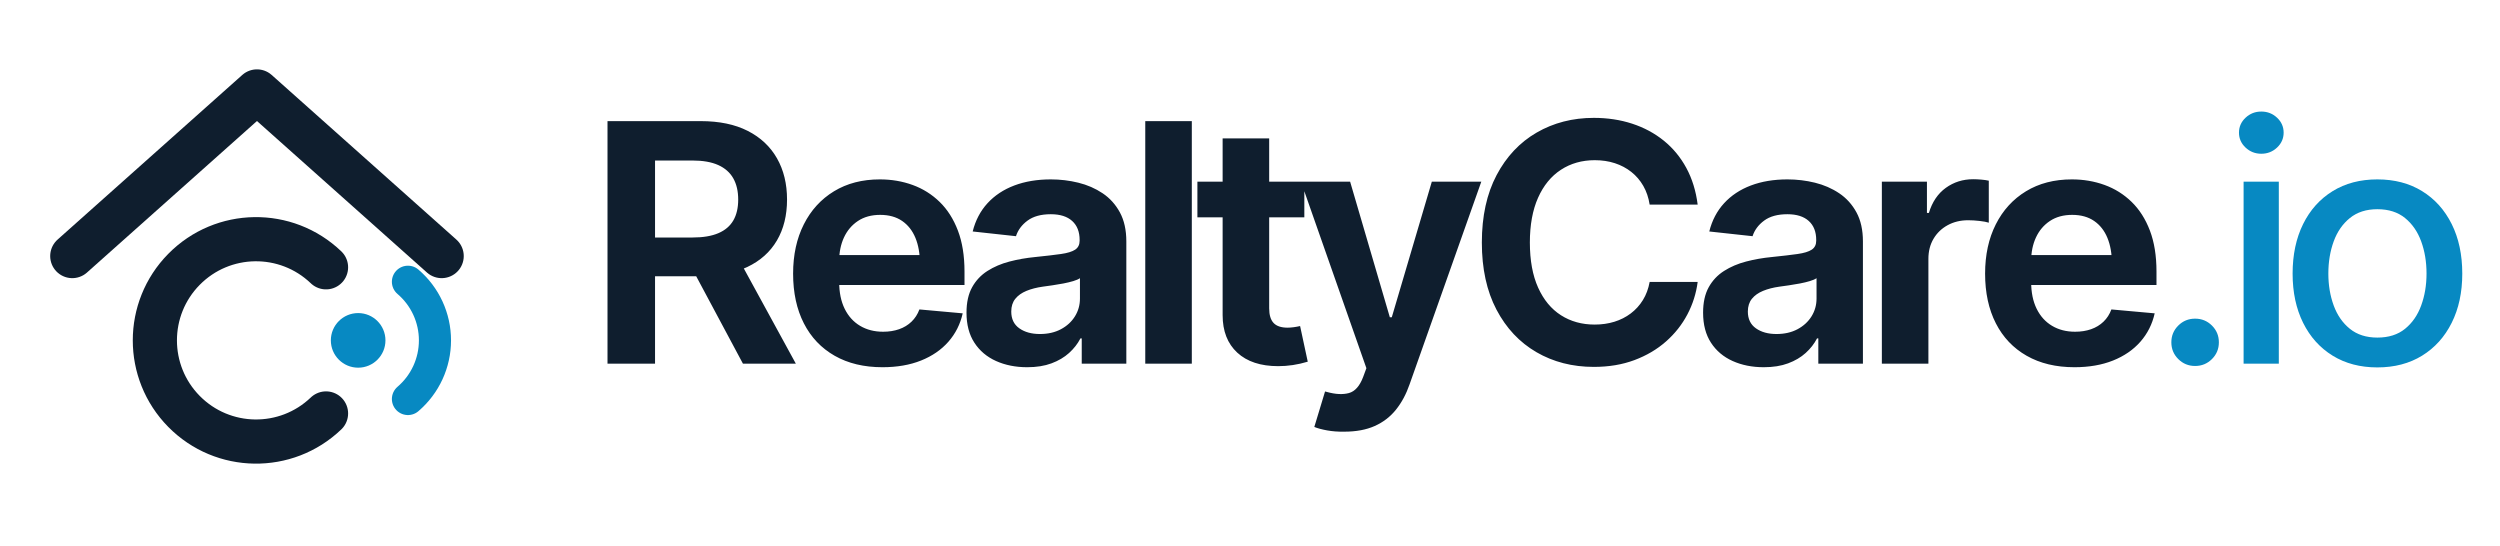
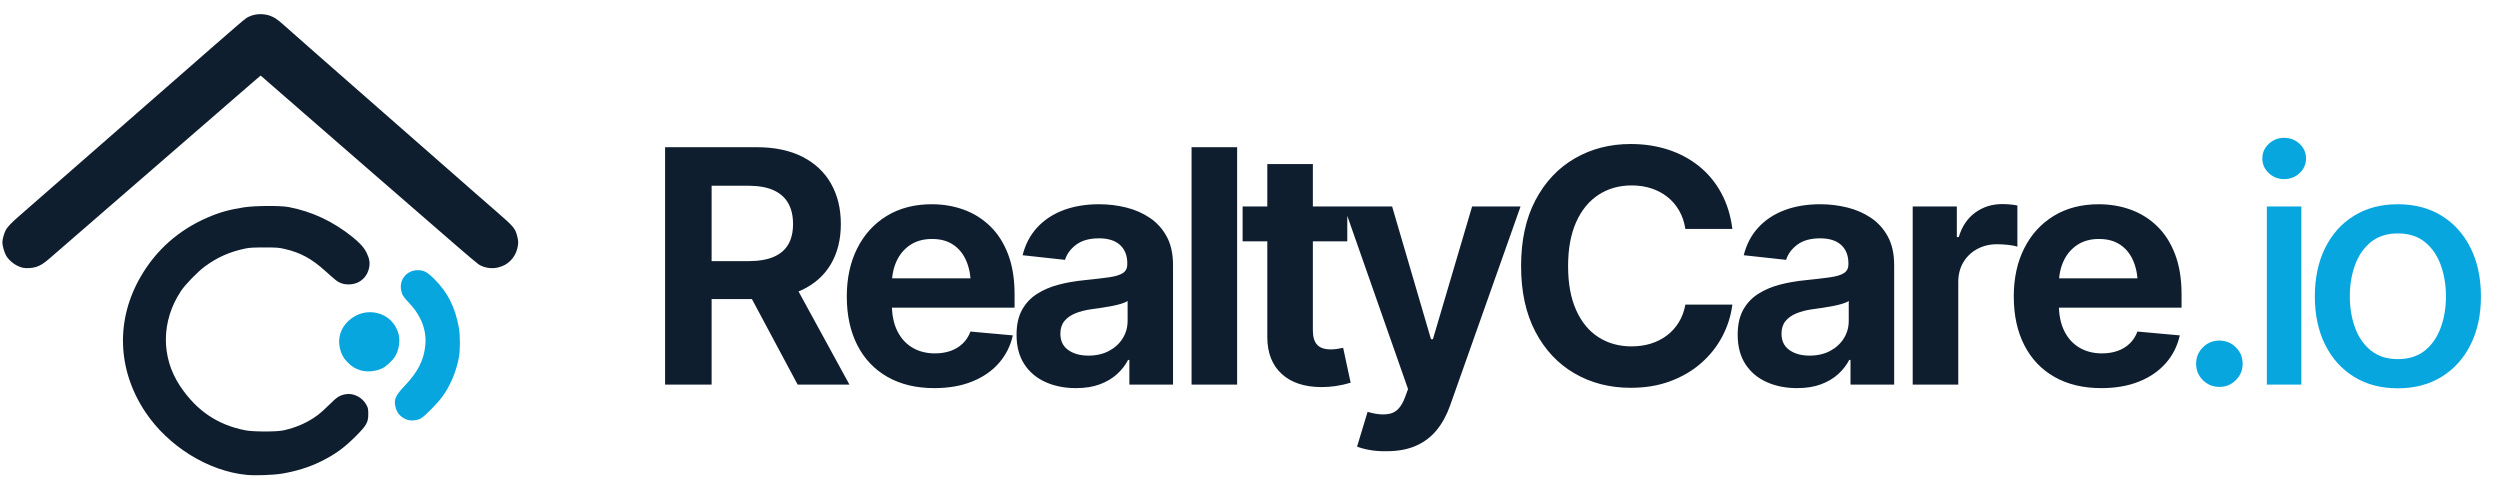
- <svg xmlns="http://www.w3.org/2000/svg" viewBox="0 0 330 72" width="330" height="72">
-   <g transform="translate(0,2) scale(1.06)">
-     <path d="M9 30 L32 9.5 L55 30" fill="none" stroke="#0F1E2E" stroke-width="5.5" stroke-linecap="round" stroke-linejoin="round" />
-     <path d="M40.6 31.4 A12.6 12.6 0 1 0 40.6 49.6" fill="none" stroke="#0F1E2E" stroke-width="5.5" stroke-linecap="round" />
-     <circle cx="44.6" cy="40.5" r="3.4" fill="#0789C2" />
-     <path d="M50.8 33.2 A9.6 9.6 0 0 1 50.8 47.8" fill="none" stroke="#0789C2" stroke-width="4" stroke-linecap="round" />
+ <svg xmlns="http://www.w3.org/2000/svg" viewBox="0 0 429 84" width="429" height="84">
+   <g transform="translate(0 2) scale(0.10152)">
+     <path fill="#0F1E2E" fill-rule="evenodd" d="M416.9 783.0C351.9 776.7 284.0 734.5 245.5 676.5C198.0 605.0 195.3 520.4 238.3 447.1C264.3 402.6 301.6 369.6 349.9 348.4C370.6 339.3 387.1 334.7 412.0 330.8C431.0 327.9 473.9 327.6 488.0 330.3C527.9 338.0 562.9 354.5 595.7 380.8C608.4 391.0 615.1 398.5 619.5 407.2C624.2 416.7 625.6 423.8 624.1 431.9C621.9 443.6 615.5 452.4 605.4 457.5C597.4 461.6 585.1 462.2 576.7 459.0C570.5 456.7 568.1 454.8 549.7 438.2C526.6 417.5 508.6 407.6 481.9 401.3C471.2 398.8 469.0 398.6 447.0 398.6C428.2 398.6 421.8 398.9 415.0 400.3C388.0 406.0 367.5 415.1 346.0 430.9C334.3 439.5 313.4 461.0 306.1 471.9C272.3 522.6 271.8 584.3 304.7 633.3C332.5 674.7 368.1 698.7 415.0 707.7C428.7 710.3 467.9 710.3 479.5 707.7C501.3 702.8 520.6 694.2 536.6 682.2C541.5 678.6 550.7 670.4 557.0 664.0C569.2 651.7 573.7 648.8 583.4 646.8C597.1 643.9 612.7 651.8 619.7 665.3C622.1 669.9 622.4 671.6 622.5 680.0C622.5 694.2 619.8 699.1 602.1 716.9C582.3 736.9 567.0 748.0 543.4 759.8C523.4 769.8 500.8 776.9 475.9 781.0C461.8 783.3 431.0 784.4 416.9 783.0ZM39.1 433.0C27.8 430.6 16.1 422.2 10.3 412.3C7.4 407.3 4.0 395.4 4.0 390.0C4.0 385.2 6.6 375.6 9.3 370.1C12.5 363.8 18.5 357.4 34.5 343.6C48.7 331.3 59.2 322.2 271.5 136.5C422.0 4.8 413.9 11.8 420.7 8.5C433.0 2.6 448.8 2.8 461.2 8.9C467.9 12.2 470.5 14.3 496.0 37.0C505.0 45.0 516.4 55.1 521.5 59.5C526.5 63.9 536.2 72.5 543.1 78.5C566.4 99.0 629.3 154.2 741.5 252.5C809.5 312.2 808.2 311.0 838.0 336.9C868.8 363.7 871.0 366.3 874.4 380.1C876.4 388.1 876.4 391.7 874.5 399.9C872.5 408.2 868.8 414.9 862.9 420.9C856.9 426.8 850.6 430.3 841.5 432.5C830.9 435.1 818.0 433.0 808.9 427.1C806.5 425.5 788.3 410.2 768.5 393.0C748.7 375.8 727.5 357.4 721.4 352.1C715.3 346.8 687.2 322.4 658.9 297.9C630.6 273.3 594.7 242.1 579.0 228.5C563.3 214.9 533.9 189.2 513.5 171.5C493.1 153.8 468.4 132.3 458.6 123.7L440.7 108.1L438.4 109.9C437.1 110.9 433.3 114.2 429.8 117.2C426.3 120.3 413.6 131.3 401.5 141.7C375.2 164.4 234.3 286.5 204.5 312.5C175.5 337.7 94.6 407.8 83.6 417.3C73.8 425.7 68.9 428.8 61.4 431.4C55.4 433.4 44.9 434.2 39.1 433.0Z" />
+     <path fill="#08A6DF" fill-rule="evenodd" d="M686.0 689.0C676.2 684.4 671.1 678.4 668.5 668.2C665.3 656.0 668.4 648.8 684.1 632.4C706.0 609.4 716.2 589.7 718.8 564.7C720.6 548.4 717.4 532.3 709.6 517.4C704.2 507.3 699.4 500.7 689.8 490.5C681.4 481.5 679.7 478.8 678.1 471.1C674.3 453.3 687.6 437.0 705.9 437.0C716.6 437.0 722.0 439.9 734.6 452.4C756.8 474.6 769.3 499.4 775.6 534.0C778.0 547.2 778.0 572.2 775.6 585.0C771.0 608.7 761.4 631.6 748.3 650.0C740.2 661.3 718.4 683.5 711.6 687.5C704.8 691.4 692.8 692.1 686.0 689.0ZM609.0 606.1C599.9 603.2 594.8 600.0 587.9 593.1C580.7 585.9 576.9 579.0 574.5 568.8C570.5 551.7 575.9 534.6 589.4 522.3C618.3 495.8 663.7 507.8 673.6 544.5C676.8 556.1 674.4 571.8 667.9 582.6C663.8 589.4 653.6 599.1 647.2 602.4C635.7 608.2 620.2 609.7 609.0 606.1Z" />
  </g>
-   <path d="M80.191 48.0V15.988H92.502Q96.165 15.988 98.7 17.277Q101.235 18.566 102.562 20.897Q103.889 23.229 103.889 26.344Q103.889 29.47 102.551 31.747Q101.214 34.024 98.641 35.244Q96.068 36.463 92.373 36.463H83.887V31.35H91.428Q93.49 31.35 94.822 30.78Q96.154 30.211 96.799 29.099Q97.443 27.987 97.443 26.344Q97.443 24.689 96.793 23.54Q96.144 22.391 94.812 21.789Q93.479 21.188 91.406 21.188H86.465V48.0ZM98.066 48.0 90.289 33.455H97.1L105.049 48.0Z M116.485 48.473Q112.833 48.473 110.18 46.963Q107.526 45.454 106.108 42.677Q104.69 39.9 104.69 36.119Q104.69 32.413 106.103 29.615Q107.516 26.816 110.088 25.248Q112.661 23.68 116.142 23.68Q118.44 23.68 120.465 24.416Q122.49 25.151 124.032 26.65Q125.573 28.148 126.443 30.437Q127.314 32.725 127.314 35.84V37.623H107.333V33.67H124.295L121.427 34.766Q121.427 32.832 120.836 31.398Q120.245 29.964 119.08 29.164Q117.914 28.363 116.185 28.363Q114.455 28.363 113.247 29.169Q112.038 29.975 111.404 31.344Q110.771 32.714 110.771 34.443V37.215Q110.771 39.288 111.496 40.76Q112.221 42.231 113.531 43.01Q114.842 43.789 116.571 43.789Q117.731 43.789 118.682 43.456Q119.633 43.123 120.32 42.462Q121.008 41.802 121.362 40.846L127.077 41.361Q126.594 43.51 125.187 45.11Q123.779 46.711 121.572 47.592Q119.364 48.473 116.485 48.473Z M135.592 48.473Q133.304 48.473 131.483 47.656Q129.662 46.84 128.62 45.239Q127.578 43.639 127.578 41.275Q127.578 39.256 128.319 37.918Q129.061 36.581 130.344 35.765Q131.628 34.948 133.25 34.524Q134.872 34.1 136.645 33.928Q138.75 33.713 140.039 33.53Q141.328 33.348 141.919 32.956Q142.51 32.563 142.51 31.779V31.672Q142.51 30.061 141.527 29.169Q140.544 28.277 138.707 28.277Q136.774 28.277 135.635 29.121Q134.496 29.964 134.109 31.178L128.395 30.555Q128.942 28.363 130.35 26.827Q131.757 25.291 133.884 24.485Q136.011 23.68 138.707 23.68Q140.566 23.68 142.338 24.115Q144.11 24.55 145.545 25.511Q146.979 26.473 147.827 28.041Q148.676 29.609 148.676 31.865V48.0H142.789V44.67H142.617Q142.069 45.733 141.119 46.593Q140.168 47.452 138.798 47.962Q137.429 48.473 135.592 48.473ZM137.268 44.09Q138.858 44.09 140.045 43.456Q141.232 42.822 141.892 41.759Q142.553 40.695 142.553 39.406V36.721Q142.263 36.925 141.677 37.102Q141.092 37.279 140.361 37.419Q139.631 37.559 138.917 37.661Q138.202 37.763 137.654 37.838Q136.43 38.01 135.49 38.396Q134.55 38.783 134.018 39.444Q133.486 40.104 133.486 41.125Q133.486 42.586 134.55 43.338Q135.613 44.09 137.268 44.09Z M157.319 15.988V48.0H151.175V15.988Z M172.172 23.98V28.686H158.057V23.98ZM161.387 18.266H167.531V40.695Q167.531 42.006 168.111 42.629Q168.692 43.252 169.959 43.252Q170.335 43.252 170.797 43.188Q171.259 43.123 171.613 43.037L172.623 47.742Q171.624 48.043 170.652 48.188Q169.68 48.333 168.724 48.333Q165.254 48.333 163.32 46.55Q161.387 44.767 161.387 41.598Z M177.443 56.98Q176.229 57.002 175.187 56.814Q174.145 56.626 173.489 56.357L174.907 51.674L175.154 51.738Q176.852 52.211 178.055 51.883Q179.258 51.556 179.935 49.762L180.364 48.602L171.728 23.98H178.216L183.458 41.877H183.716L189.001 23.98H195.532L186.058 50.75Q185.392 52.673 184.269 54.075Q183.147 55.477 181.471 56.229Q179.795 56.98 177.443 56.98Z M210.385 48.43Q206.153 48.43 202.806 46.485Q199.46 44.541 197.532 40.867Q195.604 37.193 195.604 32.016Q195.604 26.806 197.548 23.121Q199.492 19.437 202.844 17.498Q206.196 15.559 210.385 15.559Q213.103 15.559 215.45 16.327Q217.797 17.095 219.618 18.566Q221.439 20.038 222.593 22.165Q223.748 24.292 224.092 27.01H217.754Q217.539 25.624 216.916 24.539Q216.293 23.454 215.337 22.697Q214.381 21.939 213.162 21.542Q211.943 21.145 210.514 21.145Q207.979 21.145 206.04 22.412Q204.101 23.68 203.021 26.107Q201.942 28.535 201.942 32.016Q201.942 35.55 203.032 37.967Q204.122 40.384 206.051 41.614Q207.979 42.844 210.492 42.844Q211.889 42.844 213.092 42.473Q214.295 42.103 215.257 41.377Q216.218 40.652 216.863 39.61Q217.507 38.568 217.754 37.215H224.092Q223.802 39.471 222.739 41.496Q221.675 43.521 219.908 45.078Q218.141 46.636 215.745 47.533Q213.35 48.43 210.385 48.43Z M232.822 48.473Q230.533 48.473 228.713 47.656Q226.892 46.84 225.85 45.239Q224.808 43.639 224.808 41.275Q224.808 39.256 225.549 37.918Q226.29 36.581 227.574 35.765Q228.858 34.948 230.48 34.524Q232.102 34.1 233.874 33.928Q235.98 33.713 237.269 33.53Q238.558 33.348 239.149 32.956Q239.74 32.563 239.74 31.779V31.672Q239.74 30.061 238.757 29.169Q237.774 28.277 235.937 28.277Q234.003 28.277 232.865 29.121Q231.726 29.964 231.339 31.178L225.624 30.555Q226.172 28.363 227.579 26.827Q228.987 25.291 231.114 24.485Q233.241 23.68 235.937 23.68Q237.795 23.68 239.568 24.115Q241.34 24.55 242.774 25.511Q244.208 26.473 245.057 28.041Q245.906 29.609 245.906 31.865V48.0H240.019V44.67H239.847Q239.299 45.733 238.348 46.593Q237.398 47.452 236.028 47.962Q234.658 48.473 232.822 48.473ZM234.497 44.09Q236.087 44.09 237.274 43.456Q238.461 42.822 239.122 41.759Q239.783 40.695 239.783 39.406V36.721Q239.492 36.925 238.907 37.102Q238.322 37.279 237.591 37.419Q236.861 37.559 236.146 37.661Q235.432 37.763 234.884 37.838Q233.659 38.01 232.72 38.396Q231.78 38.783 231.248 39.444Q230.716 40.104 230.716 41.125Q230.716 42.586 231.78 43.338Q232.843 44.09 234.497 44.09Z M248.405 48.0V23.98H254.356V28.105H254.614Q255.269 25.936 256.848 24.797Q258.427 23.658 260.457 23.658Q260.941 23.658 261.521 23.707Q262.101 23.755 262.52 23.852V29.395Q262.101 29.255 261.301 29.164Q260.5 29.072 259.791 29.072Q258.287 29.072 257.095 29.722Q255.903 30.372 255.226 31.516Q254.549 32.66 254.549 34.164V48.0Z M273.828 48.473Q270.175 48.473 267.522 46.963Q264.869 45.454 263.451 42.677Q262.033 39.9 262.033 36.119Q262.033 32.413 263.445 29.615Q264.858 26.816 267.431 25.248Q270.003 23.68 273.484 23.68Q275.783 23.68 277.807 24.416Q279.832 25.151 281.374 26.65Q282.915 28.148 283.786 30.437Q284.656 32.725 284.656 35.84V37.623H264.675V33.67H281.637L278.769 34.766Q278.769 32.832 278.178 31.398Q277.587 29.964 276.422 29.164Q275.256 28.363 273.527 28.363Q271.797 28.363 270.589 29.169Q269.38 29.975 268.746 31.344Q268.113 32.714 268.113 34.443V37.215Q268.113 39.288 268.838 40.76Q269.563 42.231 270.873 43.01Q272.184 43.789 273.913 43.789Q275.074 43.789 276.024 43.456Q276.975 43.123 277.662 42.462Q278.35 41.802 278.704 40.846L284.419 41.361Q283.936 43.51 282.529 45.11Q281.121 46.711 278.914 47.592Q276.706 48.473 273.828 48.473Z" fill="#0F1E2E" />
-   <path d="M289.754 48.309Q288.448 48.309 287.533 47.398Q286.618 46.487 286.618 45.186Q286.618 43.884 287.533 42.973Q288.448 42.062 289.754 42.062Q291.061 42.062 291.976 42.973Q292.891 43.884 292.891 45.186Q292.891 46.487 291.976 47.398Q291.061 48.309 289.754 48.309Z M296.155 48.0V23.98H300.804V48.0ZM298.492 20.294Q297.281 20.294 296.413 19.478Q295.545 18.662 295.545 17.509Q295.545 16.354 296.413 15.539Q297.281 14.725 298.492 14.725Q299.704 14.725 300.572 15.539Q301.44 16.354 301.44 17.507Q301.44 18.661 300.572 19.477Q299.704 20.294 298.492 20.294Z M313.805 48.498Q310.427 48.498 307.912 46.949Q305.396 45.4 304.01 42.61Q302.624 39.819 302.624 36.123Q302.624 32.377 304.01 29.577Q305.396 26.778 307.912 25.229Q310.427 23.68 313.805 23.68Q317.199 23.68 319.715 25.229Q322.231 26.778 323.625 29.577Q325.02 32.377 325.02 36.123Q325.02 39.819 323.625 42.61Q322.231 45.4 319.715 46.949Q317.199 48.498 313.805 48.498ZM313.813 44.562Q316.031 44.562 317.461 43.407Q318.892 42.251 319.597 40.324Q320.302 38.396 320.302 36.115Q320.302 33.795 319.597 31.865Q318.892 29.936 317.461 28.776Q316.031 27.616 313.813 27.616Q311.626 27.616 310.189 28.776Q308.752 29.936 308.047 31.865Q307.342 33.795 307.342 36.115Q307.342 38.396 308.047 40.324Q308.752 42.251 310.189 43.407Q311.626 44.562 313.813 44.562Z" fill="#0789C2" />
+   <path fill="#0F1E2E" d="M114.129 66.0V25.258H129.797Q134.459 25.258 137.686 26.898Q140.912 28.539 142.601 31.506Q144.289 34.473 144.289 38.438Q144.289 42.416 142.587 45.314Q140.885 48.213 137.611 49.765Q134.336 51.316 129.633 51.316H118.832V44.809H128.43Q131.055 44.809 132.75 44.084Q134.446 43.359 135.266 41.944Q136.086 40.529 136.086 38.438Q136.086 36.332 135.259 34.869Q134.432 33.406 132.737 32.641Q131.041 31.875 128.403 31.875H122.114V66.0ZM136.879 66.0 126.981 47.488H135.649L145.766 66.0Z M160.322 66.602Q155.673 66.602 152.296 64.681Q148.919 62.76 147.114 59.226Q145.31 55.691 145.31 50.879Q145.31 46.162 147.108 42.601Q148.905 39.039 152.18 37.043Q155.454 35.047 159.884 35.047Q162.81 35.047 165.387 35.983Q167.964 36.92 169.926 38.827Q171.888 40.734 172.995 43.646Q174.103 46.559 174.103 50.523V52.793H148.673V47.762H170.261L166.611 49.156Q166.611 46.695 165.859 44.87Q165.107 43.045 163.623 42.026Q162.14 41.008 159.939 41.008Q157.738 41.008 156.199 42.033Q154.661 43.059 153.855 44.802Q153.048 46.545 153.048 48.746V52.273Q153.048 54.912 153.971 56.785Q154.894 58.658 156.562 59.649Q158.23 60.641 160.431 60.641Q161.907 60.641 163.117 60.217Q164.327 59.793 165.202 58.952Q166.077 58.111 166.529 56.895L173.802 57.551Q173.187 60.285 171.396 62.322Q169.605 64.359 166.795 65.48Q163.986 66.602 160.322 66.602Z M184.639 66.602Q181.727 66.602 179.409 65.562Q177.092 64.523 175.766 62.486Q174.44 60.449 174.44 57.441Q174.44 54.871 175.383 53.169Q176.326 51.467 177.96 50.428Q179.594 49.389 181.658 48.849Q183.723 48.309 185.979 48.09Q188.658 47.816 190.299 47.584Q191.94 47.352 192.692 46.853Q193.444 46.354 193.444 45.355V45.219Q193.444 43.168 192.193 42.033Q190.942 40.898 188.604 40.898Q186.143 40.898 184.694 41.972Q183.244 43.045 182.752 44.59L175.479 43.797Q176.176 41.008 177.967 39.053Q179.758 37.098 182.465 36.072Q185.172 35.047 188.604 35.047Q190.969 35.047 193.225 35.601Q195.481 36.154 197.306 37.378Q199.131 38.602 200.211 40.598Q201.291 42.594 201.291 45.465V66.0H193.799V61.762H193.58Q192.883 63.115 191.673 64.209Q190.463 65.303 188.72 65.952Q186.977 66.602 184.639 66.602ZM186.772 61.023Q188.795 61.023 190.306 60.217Q191.817 59.41 192.657 58.057Q193.498 56.703 193.498 55.062V51.645Q193.129 51.904 192.384 52.13Q191.639 52.355 190.709 52.533Q189.779 52.711 188.87 52.841Q187.961 52.971 187.264 53.066Q185.705 53.285 184.509 53.777Q183.313 54.27 182.636 55.11Q181.959 55.951 181.959 57.25Q181.959 59.109 183.313 60.066Q184.666 61.023 186.772 61.023Z M212.292 25.258V66.0H204.472V25.258Z M231.195 35.43V41.418H213.231V35.43ZM217.469 28.156H225.289V56.703Q225.289 58.371 226.027 59.164Q226.766 59.957 228.379 59.957Q228.858 59.957 229.445 59.875Q230.033 59.793 230.484 59.684L231.77 65.672Q230.498 66.055 229.261 66.239Q228.024 66.424 226.807 66.424Q222.391 66.424 219.93 64.154Q217.469 61.885 217.469 57.852Z M237.903 77.43Q236.358 77.457 235.032 77.218Q233.706 76.979 232.872 76.637L234.677 70.676L234.991 70.758Q237.151 71.359 238.683 70.942Q240.214 70.525 241.075 68.242L241.622 66.766L230.63 35.43H238.888L245.56 58.207H245.888L252.614 35.43H260.927L248.868 69.5Q248.021 71.947 246.592 73.731Q245.163 75.516 243.03 76.473Q240.898 77.43 237.903 77.43Z M279.83 66.547Q274.443 66.547 270.185 64.072Q265.926 61.598 263.472 56.922Q261.018 52.246 261.018 45.656Q261.018 39.025 263.492 34.336Q265.967 29.646 270.232 27.179Q274.498 24.711 279.83 24.711Q283.289 24.711 286.276 25.688Q289.264 26.666 291.581 28.539Q293.898 30.412 295.368 33.119Q296.838 35.826 297.275 39.285H289.209Q288.936 37.521 288.143 36.141Q287.35 34.76 286.133 33.796Q284.916 32.832 283.364 32.326Q281.813 31.82 279.994 31.82Q276.768 31.82 274.3 33.434Q271.832 35.047 270.458 38.137Q269.084 41.227 269.084 45.656Q269.084 50.154 270.472 53.23Q271.859 56.307 274.313 57.872Q276.768 59.438 279.967 59.438Q281.744 59.438 283.275 58.966Q284.807 58.494 286.03 57.571Q287.254 56.648 288.074 55.322Q288.895 53.996 289.209 52.273H297.275Q296.906 55.145 295.553 57.722Q294.199 60.299 291.95 62.281Q289.701 64.264 286.652 65.405Q283.604 66.547 279.83 66.547Z M308.386 66.602Q305.474 66.602 303.156 65.562Q300.839 64.523 299.513 62.486Q298.187 60.449 298.187 57.441Q298.187 54.871 299.13 53.169Q300.073 51.467 301.707 50.428Q303.341 49.389 305.405 48.849Q307.47 48.309 309.726 48.09Q312.405 47.816 314.046 47.584Q315.687 47.352 316.438 46.853Q317.19 46.354 317.19 45.355V45.219Q317.19 43.168 315.939 42.033Q314.688 40.898 312.351 40.898Q309.89 40.898 308.44 41.972Q306.991 43.045 306.499 44.59L299.226 43.797Q299.923 41.008 301.714 39.053Q303.505 37.098 306.212 36.072Q308.919 35.047 312.351 35.047Q314.716 35.047 316.972 35.601Q319.228 36.154 321.053 37.378Q322.878 38.602 323.958 40.598Q325.038 42.594 325.038 45.465V66.0H317.546V61.762H317.327Q316.63 63.115 315.42 64.209Q314.21 65.303 312.467 65.952Q310.724 66.602 308.386 66.602ZM310.519 61.023Q312.542 61.023 314.053 60.217Q315.563 59.41 316.404 58.057Q317.245 56.703 317.245 55.062V51.645Q316.876 51.904 316.131 52.13Q315.386 52.355 314.456 52.533Q313.526 52.711 312.617 52.841Q311.708 52.971 311.011 53.066Q309.452 53.285 308.256 53.777Q307.06 54.27 306.383 55.11Q305.706 55.951 305.706 57.25Q305.706 59.109 307.06 60.066Q308.413 61.023 310.519 61.023Z M328.219 66.0V35.43H335.793V40.68H336.121Q336.955 37.918 338.965 36.469Q340.975 35.02 343.559 35.02Q344.174 35.02 344.912 35.081Q345.65 35.143 346.184 35.266V42.32Q345.65 42.143 344.632 42.026Q343.613 41.91 342.711 41.91Q340.797 41.91 339.279 42.737Q337.762 43.564 336.9 45.021Q336.039 46.477 336.039 48.391V66.0Z M360.575 66.602Q355.927 66.602 352.55 64.681Q349.173 62.76 347.368 59.226Q345.563 55.691 345.563 50.879Q345.563 46.162 347.361 42.601Q349.159 39.039 352.433 37.043Q355.708 35.047 360.138 35.047Q363.063 35.047 365.641 35.983Q368.218 36.92 370.18 38.827Q372.142 40.734 373.249 43.646Q374.356 46.559 374.356 50.523V52.793H348.927V47.762H370.515L366.864 49.156Q366.864 46.695 366.112 44.87Q365.36 43.045 363.877 42.026Q362.393 41.008 360.192 41.008Q357.991 41.008 356.453 42.033Q354.915 43.059 354.108 44.802Q353.302 46.545 353.302 48.746V52.273Q353.302 54.912 354.225 56.785Q355.147 58.658 356.815 59.649Q358.483 60.641 360.684 60.641Q362.161 60.641 363.371 60.217Q364.581 59.793 365.456 58.952Q366.331 58.111 366.782 56.895L374.056 57.551Q373.44 60.285 371.649 62.322Q369.858 64.359 367.049 65.48Q364.239 66.602 360.575 66.602Z" />
+   <path fill="#08A6DF" d="M380.846 66.394Q379.183 66.394 378.018 65.234Q376.853 64.075 376.853 62.418Q376.853 60.761 378.018 59.602Q379.183 58.442 380.846 58.442Q382.508 58.442 383.673 59.602Q384.838 60.761 384.838 62.418Q384.838 64.075 383.673 65.234Q382.508 66.394 380.846 66.394Z M388.992 66.0V35.43H394.909V66.0ZM391.967 30.738Q390.425 30.738 389.32 29.699Q388.215 28.66 388.215 27.194Q388.215 25.723 389.32 24.686Q390.425 23.65 391.967 23.65Q393.509 23.65 394.614 24.686Q395.718 25.723 395.718 27.191Q395.718 28.659 394.614 29.698Q393.509 30.738 391.967 30.738Z M411.455 66.634Q407.157 66.634 403.955 64.663Q400.753 62.691 398.989 59.139Q397.226 55.587 397.226 50.884Q397.226 46.116 398.989 42.553Q400.753 38.99 403.955 37.018Q407.157 35.047 411.455 35.047Q415.776 35.047 418.978 37.018Q422.18 38.99 423.954 42.553Q425.729 46.116 425.729 50.884Q425.729 55.587 423.954 59.139Q422.18 62.691 418.978 64.663Q415.776 66.634 411.455 66.634ZM411.466 61.625Q414.288 61.625 416.109 60.154Q417.93 58.683 418.827 56.23Q419.724 53.777 419.724 50.873Q419.724 47.92 418.827 45.465Q417.93 43.009 416.109 41.533Q414.288 40.056 411.466 40.056Q408.683 40.056 406.853 41.533Q405.024 43.009 404.127 45.465Q403.23 47.92 403.23 50.873Q403.23 53.777 404.127 56.23Q405.024 58.683 406.853 60.154Q408.683 61.625 411.466 61.625Z" />
</svg>
